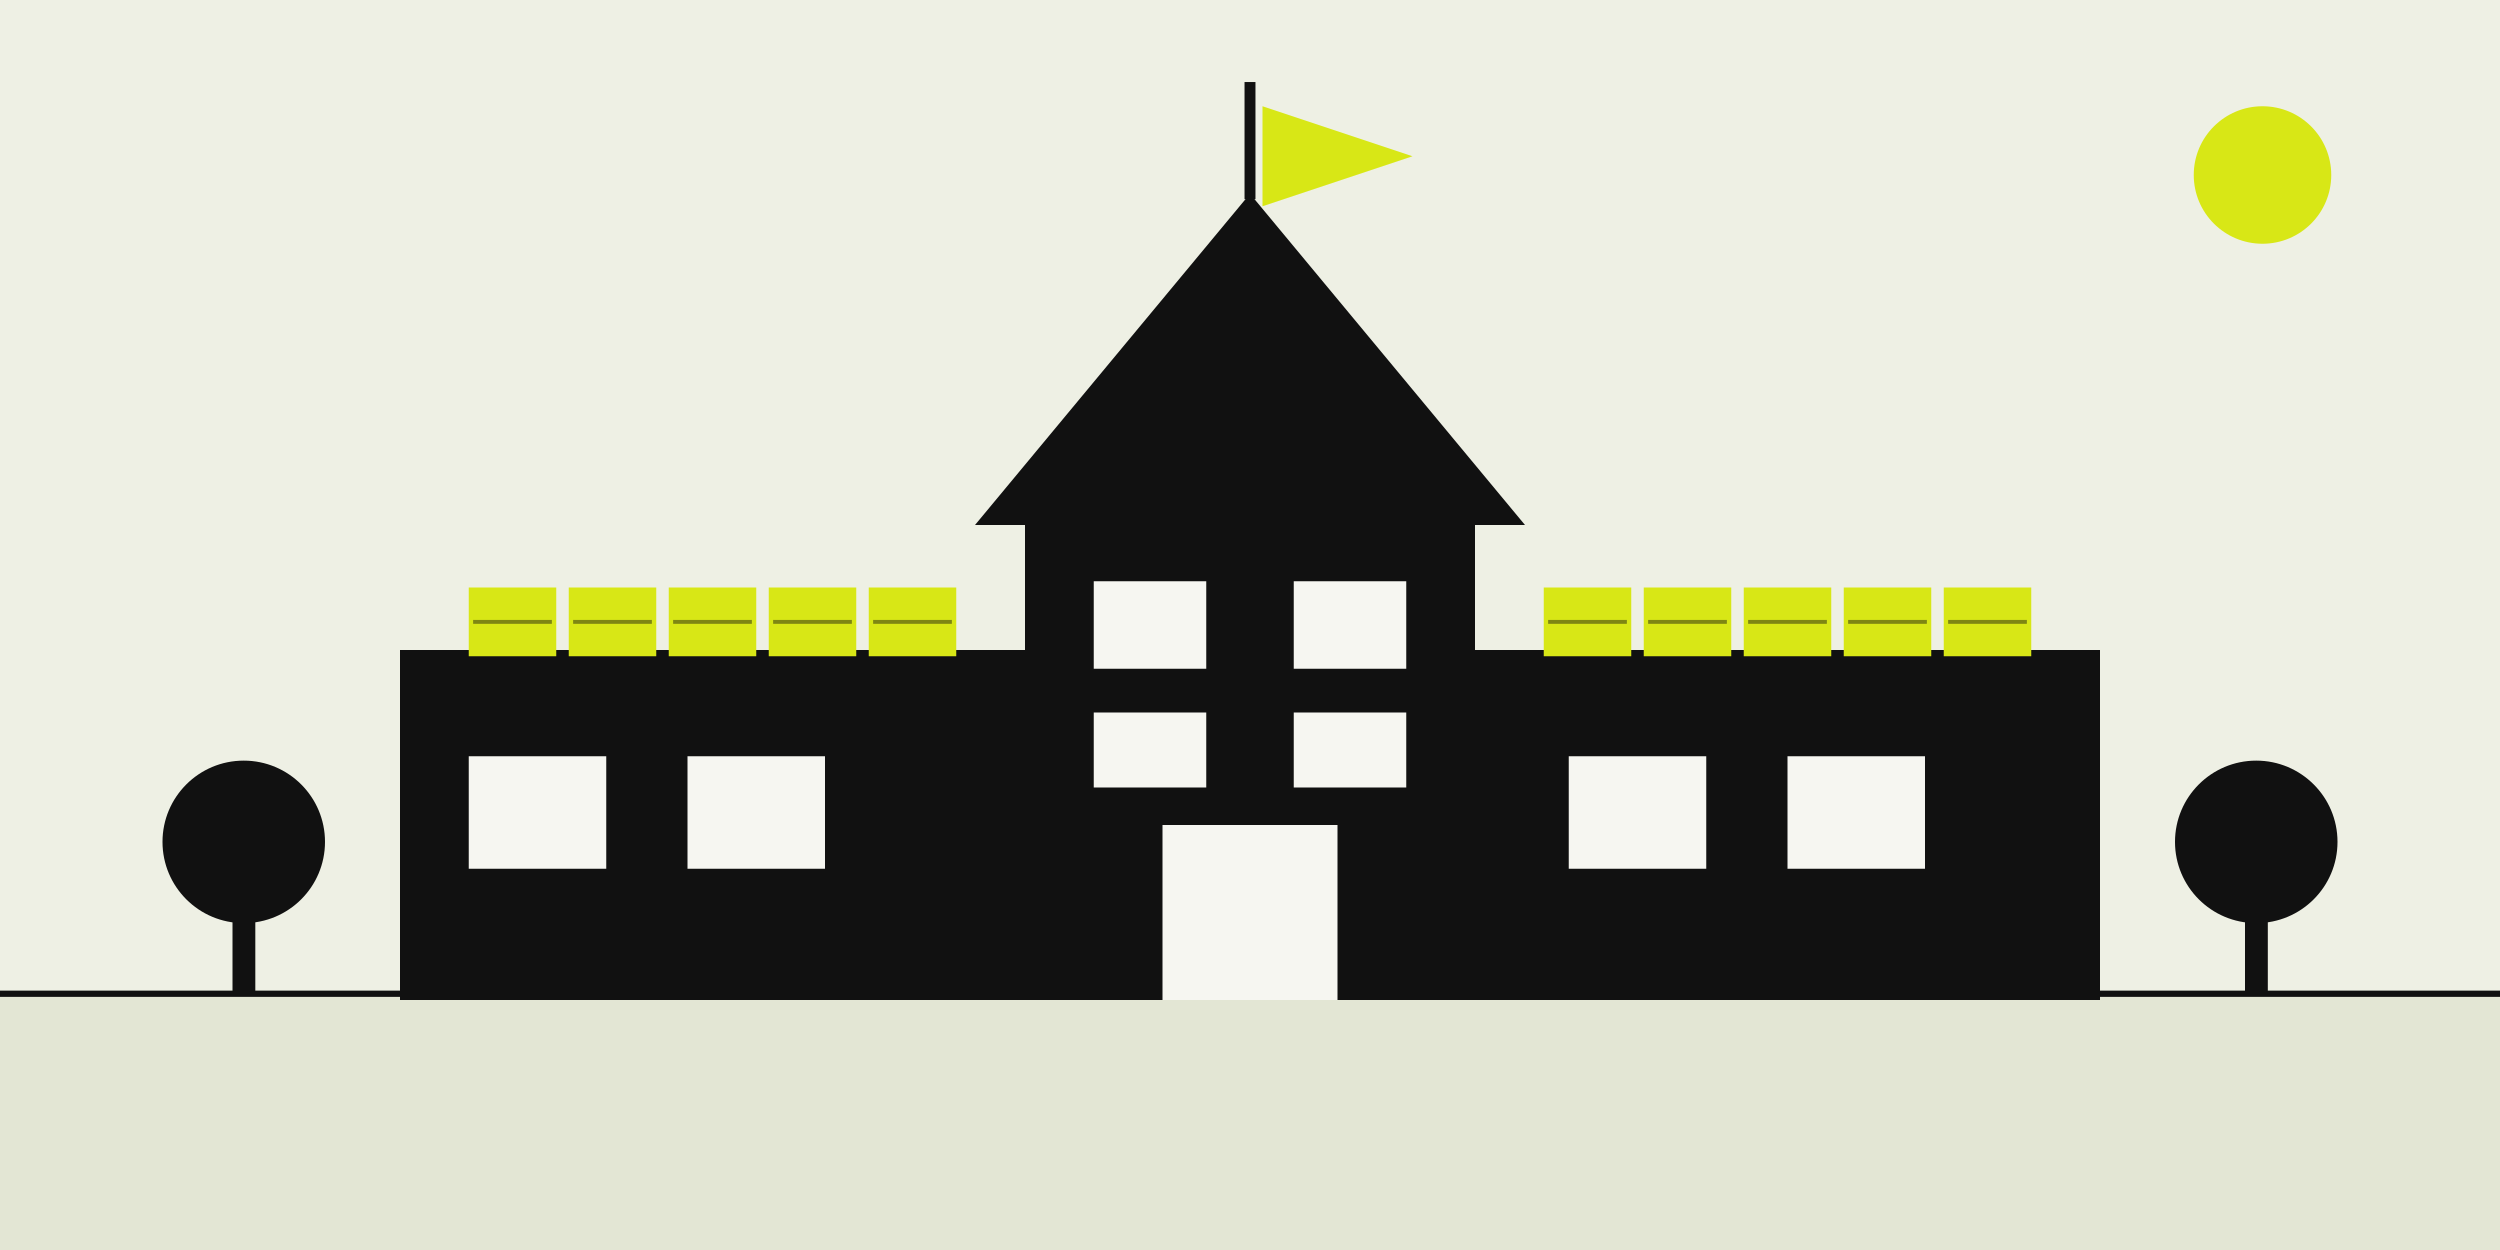
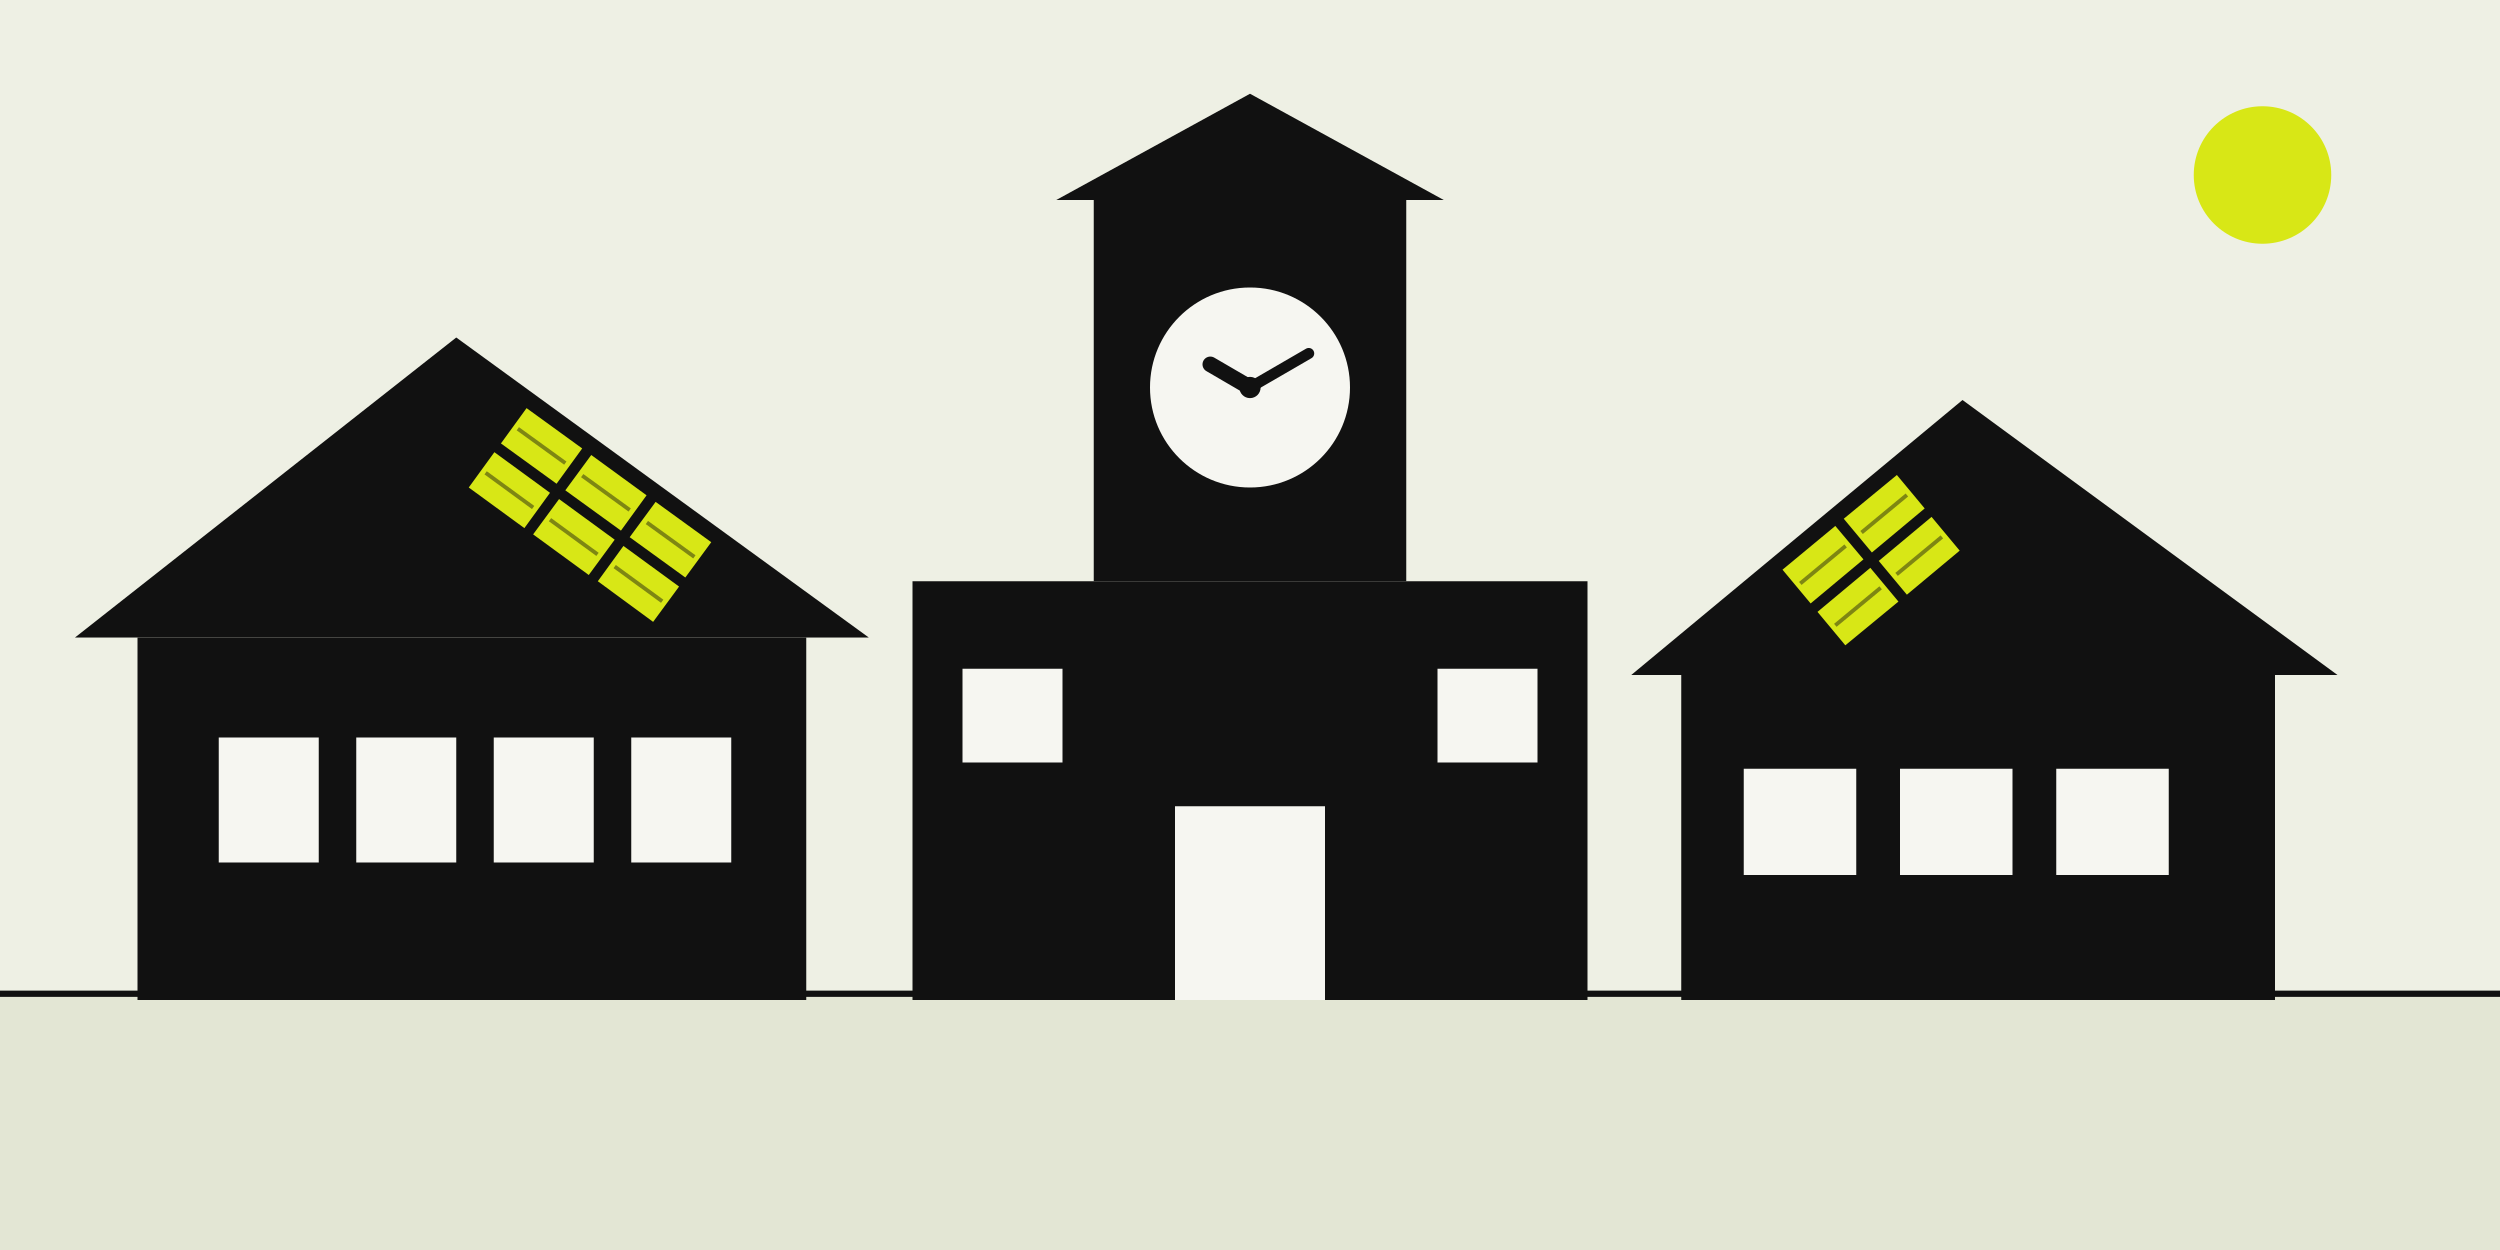
<svg xmlns="http://www.w3.org/2000/svg" viewBox="0 0 800 400" fill="none" aria-hidden="true">
  <rect width="800" height="400" fill="#EEF0E4" />
  <rect y="318" width="800" height="82" fill="#E3E6D4" />
  <line x1="0" y1="318" x2="800" y2="318" stroke="#111111" stroke-width="2" />
  <circle cx="724" cy="56" r="22" fill="#D8E716" />
-   <rect x="74.4" y="288.1" width="7.3" height="29.9" fill="#111111" />
-   <circle cx="78" cy="269.4" r="26" fill="#111111" />
-   <rect x="718.4" y="288.1" width="7.3" height="29.9" fill="#111111" />
-   <circle cx="722" cy="269.4" r="26" fill="#111111" />
-   <rect x="128" y="208" width="200" height="112" fill="#111111" />
-   <rect x="472" y="208" width="200" height="112" fill="#111111" />
-   <polygon points="312,168 400,62 488,168" fill="#111111" />
-   <rect x="328" y="168" width="144" height="152" fill="#111111" />
-   <line x1="400" y1="62" x2="400" y2="28" stroke="#111111" stroke-width="3.5" stroke-linecap="square" />
-   <polygon points="404,34 452,50 404,66" fill="#D8E716" />
-   <rect x="150" y="188" width="28" height="22" fill="#D8E716" />
-   <line x1="151.4" y1="199" x2="176.6" y2="199" stroke="#111111" stroke-width="1.25" stroke-opacity="0.45" fill="none" />
-   <rect x="182" y="188" width="28" height="22" fill="#D8E716" />
-   <line x1="183.4" y1="199" x2="208.6" y2="199" stroke="#111111" stroke-width="1.25" stroke-opacity="0.45" fill="none" />
-   <rect x="214" y="188" width="28" height="22" fill="#D8E716" />
-   <line x1="215.4" y1="199" x2="240.6" y2="199" stroke="#111111" stroke-width="1.25" stroke-opacity="0.45" fill="none" />
-   <rect x="246" y="188" width="28" height="22" fill="#D8E716" />
-   <line x1="247.4" y1="199" x2="272.6" y2="199" stroke="#111111" stroke-width="1.25" stroke-opacity="0.45" fill="none" />
-   <rect x="278" y="188" width="28" height="22" fill="#D8E716" />
-   <line x1="279.4" y1="199" x2="304.6" y2="199" stroke="#111111" stroke-width="1.25" stroke-opacity="0.45" fill="none" />
-   <rect x="494" y="188" width="28" height="22" fill="#D8E716" />
-   <line x1="495.4" y1="199" x2="520.6" y2="199" stroke="#111111" stroke-width="1.25" stroke-opacity="0.45" fill="none" />
-   <rect x="526" y="188" width="28" height="22" fill="#D8E716" />
-   <line x1="527.4" y1="199" x2="552.6" y2="199" stroke="#111111" stroke-width="1.25" stroke-opacity="0.45" fill="none" />
-   <rect x="558" y="188" width="28" height="22" fill="#D8E716" />
-   <line x1="559.4" y1="199" x2="584.6" y2="199" stroke="#111111" stroke-width="1.25" stroke-opacity="0.45" fill="none" />
-   <rect x="590" y="188" width="28" height="22" fill="#D8E716" />
-   <line x1="591.4" y1="199" x2="616.6" y2="199" stroke="#111111" stroke-width="1.25" stroke-opacity="0.45" fill="none" />
-   <rect x="622" y="188" width="28" height="22" fill="#D8E716" />
-   <line x1="623.4" y1="199" x2="648.6" y2="199" stroke="#111111" stroke-width="1.25" stroke-opacity="0.45" fill="none" />
-   <rect x="350" y="186" width="36" height="28" fill="#F6F6F1" />
-   <rect x="414" y="186" width="36" height="28" fill="#F6F6F1" />
-   <rect x="350" y="228" width="36" height="24" fill="#F6F6F1" />
-   <rect x="414" y="228" width="36" height="24" fill="#F6F6F1" />
-   <rect x="372" y="264" width="56" height="56" fill="#F6F6F1" />
-   <rect x="150" y="242" width="44" height="36" fill="#F6F6F1" />
-   <rect x="220" y="242" width="44" height="36" fill="#F6F6F1" />
-   <rect x="502" y="242" width="44" height="36" fill="#F6F6F1" />
-   <rect x="572" y="242" width="44" height="36" fill="#F6F6F1" />
+   <polygon points="24,204 146,108 278,204" fill="#111111" />
+   <rect x="44" y="204" width="214" height="116" fill="#111111" />
+   <polygon points="168.5,130.6 186.3,143.5 178.1,154.8 160.3,141.9" fill="#D8E716" />
+   <line x1="165.7" y1="137.2" x2="180.9" y2="148.2" stroke="#111111" stroke-width="1.25" stroke-opacity="0.45" fill="none" />
+   <polygon points="158.2,144.7 176,157.7 167.8,169 150,156" fill="#D8E716" />
+   <line x1="155.4" y1="151.3" x2="170.6" y2="162.4" stroke="#111111" stroke-width="1.25" stroke-opacity="0.45" fill="none" />
+   <polygon points="189.2,145.6 206.9,158.5 198.7,169.8 180.9,156.9" fill="#D8E716" />
+   <line x1="186.3" y1="152.2" x2="201.5" y2="163.2" stroke="#111111" stroke-width="1.25" stroke-opacity="0.45" fill="none" />
+   <polygon points="178.9,159.7 196.7,172.7 188.4,184 170.6,171" fill="#D8E716" />
+   <line x1="176" y1="166.3" x2="191.2" y2="177.4" stroke="#111111" stroke-width="1.25" stroke-opacity="0.45" fill="none" />
+   <polygon points="209.8,160.6 227.6,173.5 219.3,184.8 201.5,171.9" fill="#D8E716" />
+   <line x1="207" y1="167.2" x2="222.2" y2="178.2" stroke="#111111" stroke-width="1.25" stroke-opacity="0.45" fill="none" />
+   <polygon points="199.5,174.7 217.3,187.7 209,199 191.3,186" fill="#D8E716" />
+   <line x1="196.7" y1="181.3" x2="211.9" y2="192.4" stroke="#111111" stroke-width="1.25" stroke-opacity="0.45" fill="none" />
+   <rect x="70" y="236" width="32" height="40" fill="#F6F6F1" />
+   <rect x="114" y="236" width="32" height="40" fill="#F6F6F1" />
+   <rect x="158" y="236" width="32" height="40" fill="#F6F6F1" />
+   <rect x="202" y="236" width="32" height="40" fill="#F6F6F1" />
+   <polygon points="522,216 628,128 748,216" fill="#111111" />
+   <rect x="538" y="216" width="190" height="104" fill="#111111" />
+   <polygon points="607,152 590,166 599,176.8 615.9,162.7" fill="#D8E716" />
+   <line x1="610.2" y1="158.4" x2="595.7" y2="170.4" stroke="#111111" stroke-width="1.25" stroke-opacity="0.45" fill="none" />
+   <polygon points="618.1,165.4 601.2,179.5 610.2,190.3 627.1,176.2" fill="#D8E716" />
+   <line x1="621.4" y1="171.8" x2="606.9" y2="183.8" stroke="#111111" stroke-width="1.25" stroke-opacity="0.45" fill="none" />
+   <polygon points="587.3,168.3 570.4,182.3 579.4,193.1 596.3,179" fill="#D8E716" />
+   <line x1="590.6" y1="174.7" x2="576.1" y2="186.7" stroke="#111111" stroke-width="1.25" stroke-opacity="0.45" fill="none" />
+   <polygon points="598.5,181.7 581.6,195.8 590.5,206.5 607.5,192.5" fill="#D8E716" />
+   <line x1="601.8" y1="188.1" x2="587.3" y2="200.1" stroke="#111111" stroke-width="1.25" stroke-opacity="0.45" fill="none" />
+   <rect x="558" y="246" width="36" height="34" fill="#F6F6F1" />
+   <rect x="608" y="246" width="36" height="34" fill="#F6F6F1" />
+   <rect x="658" y="246" width="36" height="34" fill="#F6F6F1" />
+   <rect x="292" y="186" width="216" height="134" fill="#111111" />
+   <rect x="350" y="64" width="100" height="122" fill="#111111" />
+   <polygon points="338,64 400,30 462,64" fill="#111111" />
+   <circle cx="400" cy="124" r="32" fill="#F6F6F1" />
+   <line x1="400" y1="124" x2="387.3" y2="116.6" stroke="#111111" stroke-width="5" stroke-linecap="round" />
+   <line x1="400" y1="124" x2="418.8" y2="113.1" stroke="#111111" stroke-width="3.5" stroke-linecap="round" />
+   <circle cx="400" cy="124" r="3.4" fill="#111111" />
+   <rect x="308" y="214" width="32" height="30" fill="#F6F6F1" />
+   <rect x="460" y="214" width="32" height="30" fill="#F6F6F1" />
+   <rect x="376" y="258" width="48" height="62" fill="#F6F6F1" />
</svg>
